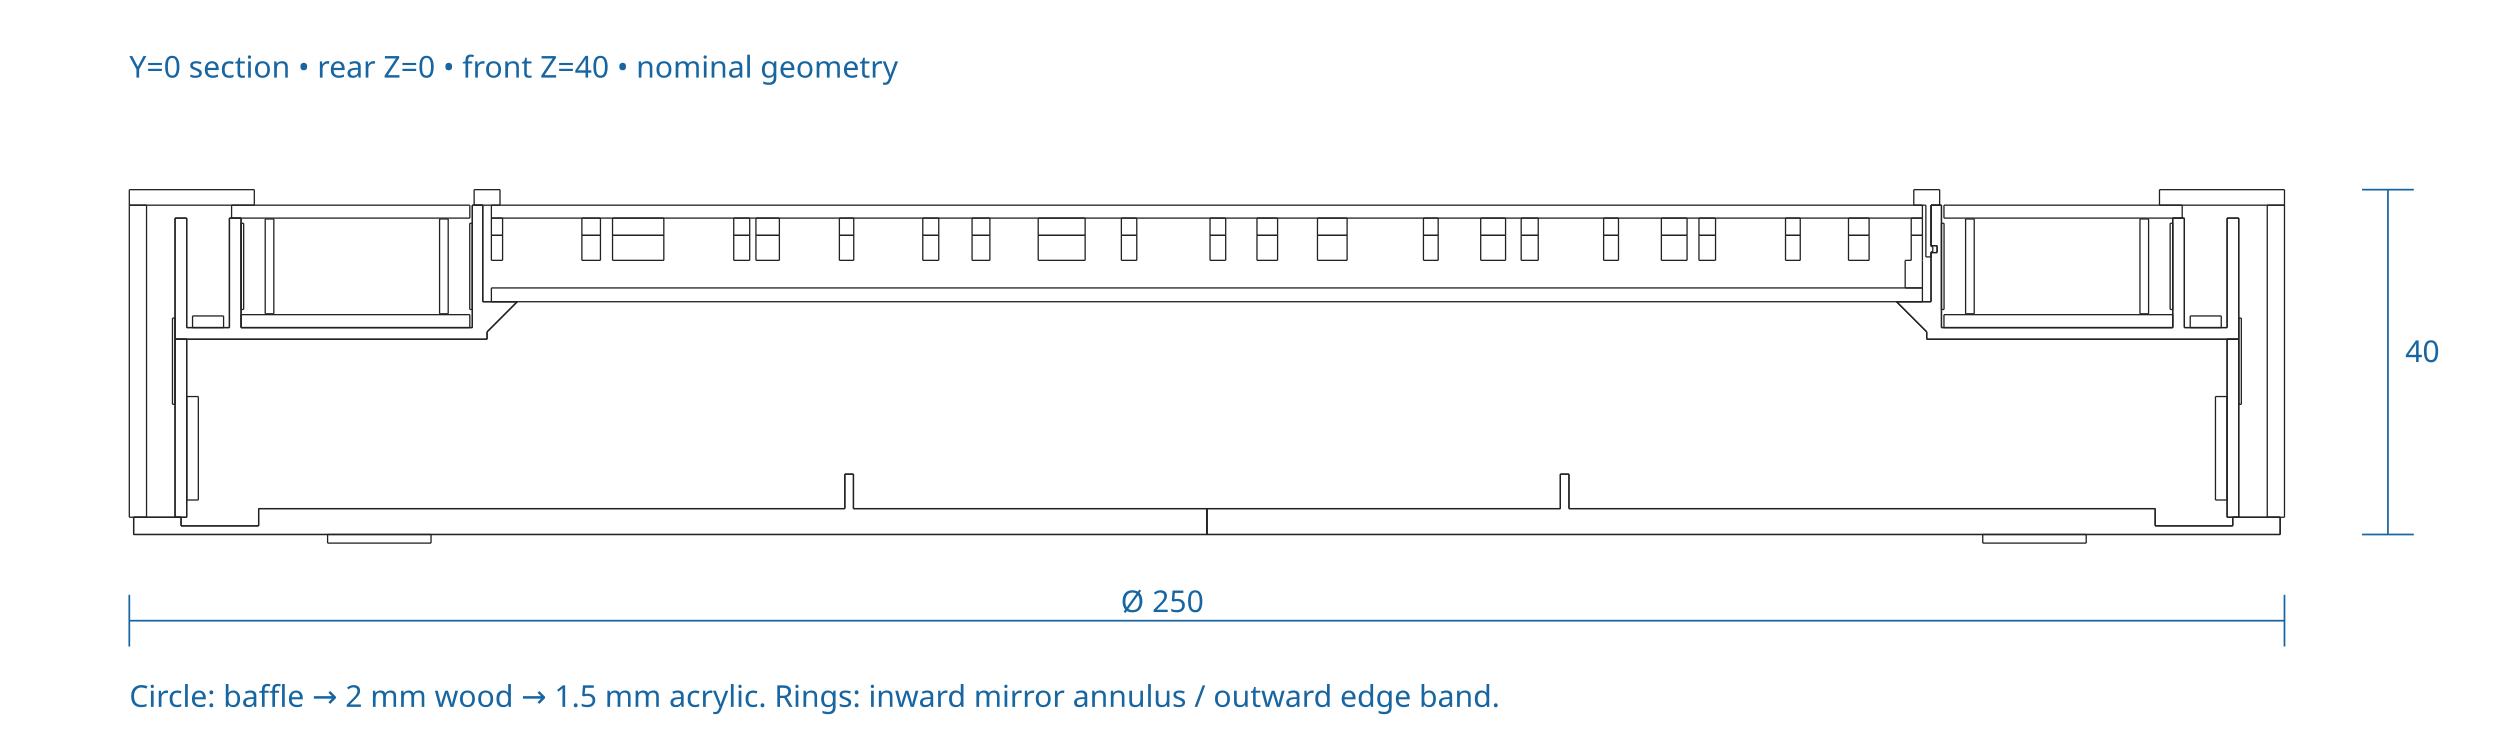
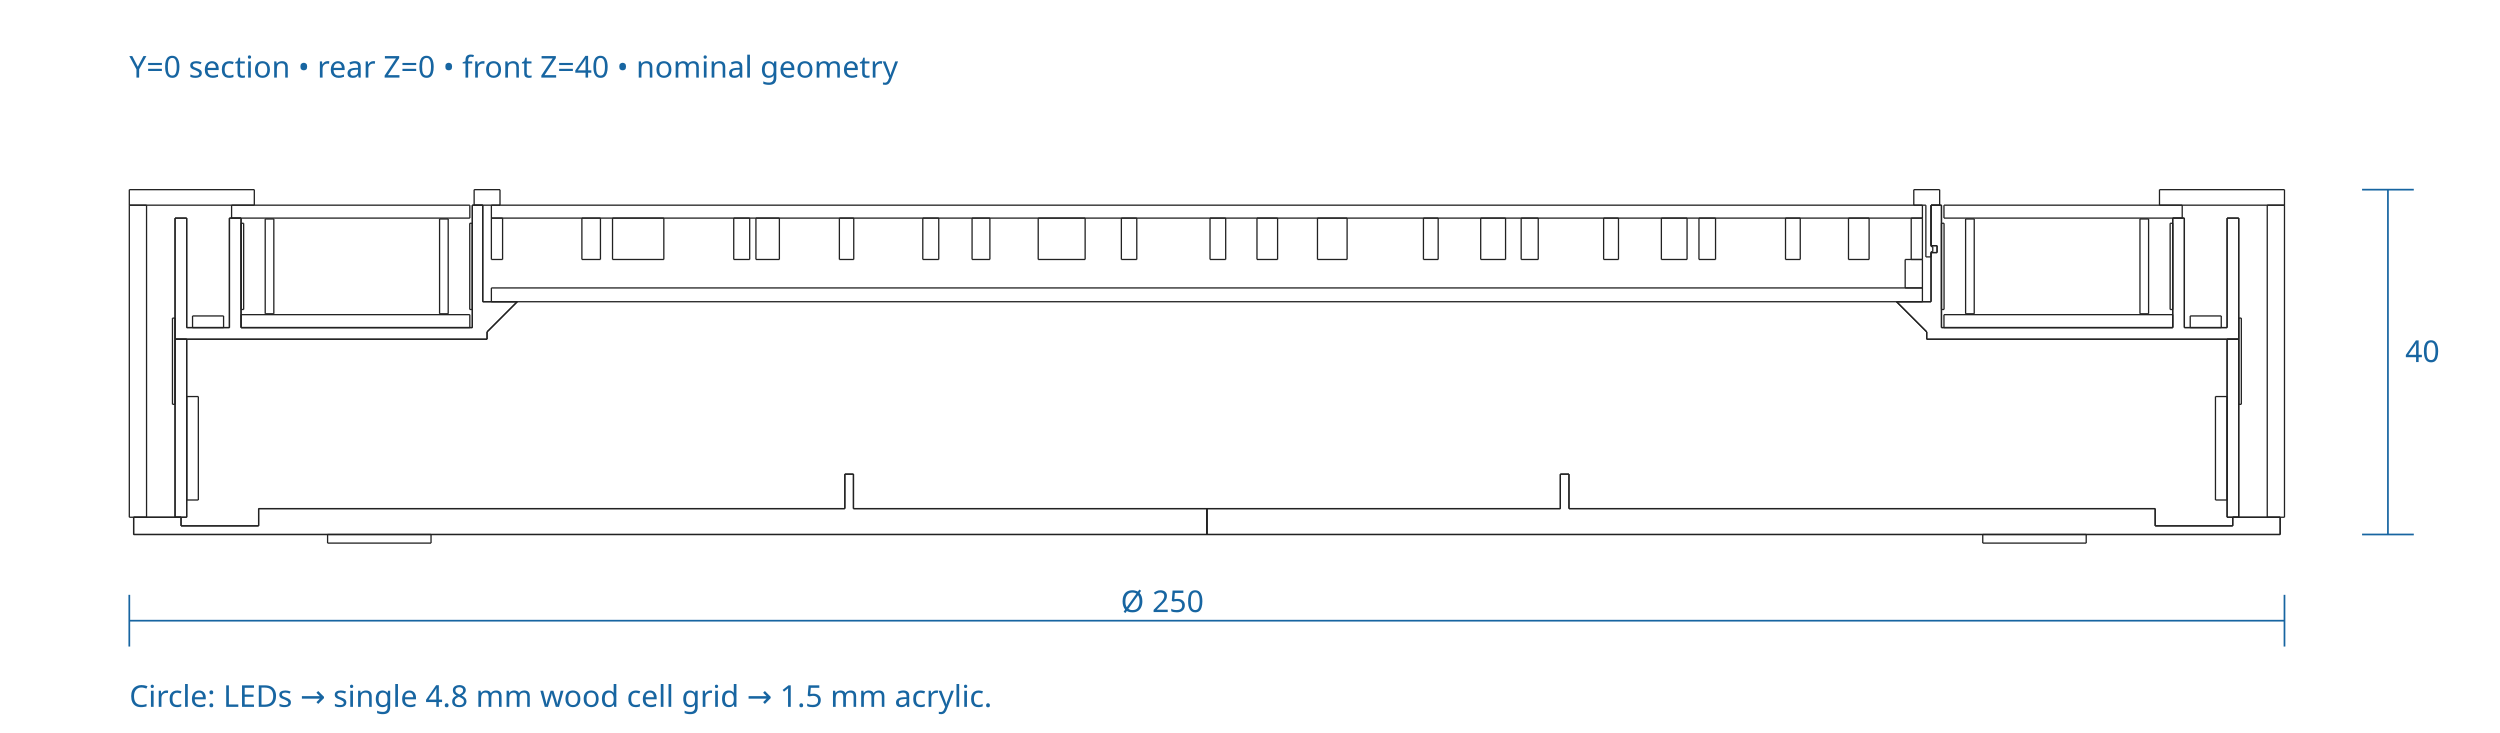
<svg xmlns="http://www.w3.org/2000/svg" width="290.0mm" height="85.0mm" viewBox="-140.0 -62.0 290.0 85.0">
  <g fill="none" stroke="#222" stroke-width="0.15">
    <polyline points="0,-0 124.5,-0" />
    <polyline points="0,-0 0,-3" />
    <polyline points="124.5,-2 124.5,-0" />
    <polyline points="124.5,-2 119,-2" />
    <polyline points="119,-2 119,-1" />
    <polyline points="119,-1 110,-1" />
    <polyline points="110,-3 110,-1" />
    <polyline points="110,-3 42,-3" />
    <polyline points="42,-3 42,-7" />
    <polyline points="42,-7 41,-7" />
    <polyline points="41,-3 41,-7" />
    <polyline points="41,-3 0,-3" />
    <polyline points="-124.5,-0 0,-0" />
    <polyline points="-124.5,-2 -124.5,-0" />
    <polyline points="0,-0 0,-3" />
    <polyline points="0,-3 -41,-3" />
    <polyline points="-41,-3 -41,-7" />
    <polyline points="-41,-7 -42,-7" />
    <polyline points="-42,-3 -42,-7" />
    <polyline points="-42,-3 -110,-3" />
    <polyline points="-110,-3 -110,-1" />
    <polyline points="-110,-1 -119,-1" />
    <polyline points="-119,-2 -119,-1" />
    <polyline points="-119,-2 -124.5,-2" />
    <polyline points="-124.5,-0 0,-0" />
    <polyline points="-124.5,-2 -124.5,-0" />
    <polyline points="0,-0 0,-3" />
    <polyline points="0,-3 -41,-3" />
    <polyline points="-41,-3 -41,-7" />
    <polyline points="-41,-7 -42,-7" />
    <polyline points="-42,-3 -42,-7" />
    <polyline points="-42,-3 -110,-3" />
    <polyline points="-110,-3 -110,-1" />
    <polyline points="-110,-1 -119,-1" />
    <polyline points="-119,-2 -119,-1" />
    <polyline points="-119,-2 -124.5,-2" />
    <polyline points="0,-0 124.5,-0" />
    <polyline points="0,-0 0,-3" />
    <polyline points="124.5,-2 124.5,-0" />
    <polyline points="124.5,-2 119,-2" />
    <polyline points="41,-3 0,-3" />
    <polyline points="119,-2 119,-1" />
    <polyline points="119,-1 110,-1" />
    <polyline points="110,-3 110,-1" />
    <polyline points="110,-3 42,-3" />
    <polyline points="42,-3 42,-7" />
    <polyline points="42,-7 41,-7" />
    <polyline points="41,-3 41,-7" />
    <polyline points="-112.036,-24 -85.5,-24" />
    <polyline points="-112.036,-25.5 -112.036,-24" />
    <polyline points="-85.5,-25.5 -85.5,-24" />
    <polyline points="85.5,-24 112.036,-24" />
    <polyline points="85.5,-24 85.5,-25.5" />
    <polyline points="112.036,-25.5 112.036,-24" />
    <polyline points="-112.036,-25.5 -85.5,-25.5" />
    <polyline points="85.5,-25.5 112.036,-25.5" />
    <polyline points="-113.136,-38.2 -113.136,-36.7" />
    <polyline points="-113.136,-38.2 -85.5,-38.2" />
    <polyline points="-113.136,-36.7 -85.5,-36.7" />
    <polyline points="-85.5,-38.2 -85.5,-36.7" />
    <polyline points="85.5,-36.7 113.136,-36.7" />
    <polyline points="85.5,-36.7 85.5,-38.2" />
    <polyline points="113.136,-36.7 113.136,-38.2" />
    <polyline points="85.5,-38.2 113.136,-38.2" />
    <polyline points="-125,-2 -123,-2" />
    <polyline points="-125,-38.2 -125,-2" />
    <polyline points="-123,-38.2 -123,-2" />
    <polyline points="123,-2 125,-2" />
    <polyline points="123,-38.2 123,-2" />
    <polyline points="125,-38.2 125,-2" />
    <polyline points="-125,-38.2 -123,-38.2" />
    <polyline points="123,-38.2 125,-38.2" />
    <polyline points="-89.01,-25.6 -88.01,-25.6" />
    <polyline points="-89.01,-36.6 -89.01,-25.6" />
    <polyline points="-88.01,-36.6 -88.01,-25.6" />
    <polyline points="88.01,-25.6 89.01,-25.6" />
    <polyline points="88.01,-36.6 88.01,-25.6" />
    <polyline points="89.01,-36.6 89.01,-25.6" />
    <polyline points="-89.01,-36.6 -88.01,-36.6" />
    <polyline points="88.01,-36.6 89.01,-36.6" />
    <polyline points="-109.236,-25.6 -108.236,-25.6" />
    <polyline points="-109.236,-36.6 -109.236,-25.6" />
    <polyline points="-108.236,-36.6 -108.236,-25.6" />
    <polyline points="108.236,-25.6 109.236,-25.6" />
    <polyline points="108.236,-36.6 108.236,-25.6" />
    <polyline points="109.236,-36.6 109.236,-25.6" />
    <polyline points="-109.236,-36.6 -108.236,-36.6" />
    <polyline points="108.236,-36.6 109.236,-36.6" />
-     <polyline points="-83,-36.7 -83,-34.7" />
+     <polyline points="-83,-36.7 -83,-31.9" />
    <polyline points="-83,-36.7 -81.7,-36.7" />
-     <polyline points="-83,-34.7 -81.7,-34.7" />
-     <polyline points="-81.7,-34.7 -81.7,-36.7" />
-     <polyline points="-72.501,-34.7 -70.348,-34.7" />
-     <polyline points="-72.501,-34.7 -72.501,-36.7" />
-     <polyline points="-70.348,-36.7 -70.348,-34.7" />
-     <polyline points="-68.947,-34.7 -62.996,-34.7" />
-     <polyline points="-68.947,-34.7 -68.947,-36.7" />
-     <polyline points="-62.996,-36.7 -62.996,-34.7" />
-     <polyline points="-54.887,-34.7 -53.035,-34.7" />
-     <polyline points="-54.887,-34.7 -54.887,-36.7" />
-     <polyline points="-53.035,-36.7 -53.035,-34.7" />
-     <polyline points="-52.312,-34.7 -49.592,-34.7" />
-     <polyline points="-52.312,-34.7 -52.312,-36.7" />
-     <polyline points="-49.592,-36.7 -49.592,-34.7" />
-     <polyline points="-42.632,-34.7 -40.965,-34.7" />
-     <polyline points="-42.632,-34.7 -42.632,-36.7" />
-     <polyline points="-40.965,-36.7 -40.965,-34.7" />
-     <polyline points="-32.956,-34.7 -31.104,-34.7" />
-     <polyline points="-32.956,-34.7 -32.956,-36.7" />
-     <polyline points="-31.104,-36.7 -31.104,-34.7" />
-     <polyline points="-27.24,-34.7 -25.173,-34.7" />
-     <polyline points="-27.24,-34.7 -27.24,-36.7" />
-     <polyline points="-25.173,-36.7 -25.173,-34.7" />
-     <polyline points="-19.568,-34.7 -14.124,-34.7" />
-     <polyline points="-19.568,-34.7 -19.568,-36.7" />
-     <polyline points="-14.124,-36.7 -14.124,-34.7" />
-     <polyline points="-9.922,-34.7 -8.133,-34.7" />
-     <polyline points="-9.922,-34.7 -9.922,-36.7" />
-     <polyline points="-8.133,-36.7 -8.133,-34.7" />
-     <polyline points="0.363,-34.7 2.18,-34.7" />
-     <polyline points="0.363,-34.7 0.363,-36.7" />
-     <polyline points="2.18,-36.7 2.18,-34.7" />
-     <polyline points="5.809,-34.7 8.2,-34.7" />
-     <polyline points="5.809,-34.7 5.809,-36.7" />
-     <polyline points="8.2,-36.7 8.2,-34.7" />
-     <polyline points="12.827,-34.7 16.264,-34.7" />
-     <polyline points="12.827,-34.7 12.827,-36.7" />
-     <polyline points="16.264,-36.7 16.264,-34.7" />
-     <polyline points="25.119,-34.7 26.828,-34.7" />
-     <polyline points="25.119,-34.7 25.119,-36.7" />
-     <polyline points="26.828,-36.7 26.828,-34.7" />
-     <polyline points="31.761,-34.7 34.645,-34.7" />
-     <polyline points="31.761,-34.7 31.761,-36.7" />
-     <polyline points="34.645,-36.7 34.645,-34.7" />
-     <polyline points="36.456,-34.7 38.435,-34.7" />
-     <polyline points="36.456,-34.7 36.456,-36.7" />
-     <polyline points="38.435,-36.7 38.435,-34.7" />
-     <polyline points="46.02,-34.7 47.744,-34.7" />
-     <polyline points="46.02,-34.7 46.02,-36.7" />
-     <polyline points="47.744,-36.7 47.744,-34.7" />
-     <polyline points="52.719,-34.7 55.699,-34.7" />
-     <polyline points="52.719,-34.7 52.719,-36.7" />
-     <polyline points="55.699,-36.7 55.699,-34.7" />
-     <polyline points="57.08,-34.7 59.003,-34.7" />
-     <polyline points="57.08,-34.7 57.08,-36.7" />
-     <polyline points="59.003,-36.7 59.003,-34.7" />
-     <polyline points="67.12,-34.7 68.829,-34.7" />
-     <polyline points="67.12,-34.7 67.12,-36.7" />
-     <polyline points="68.829,-36.7 68.829,-34.7" />
-     <polyline points="74.425,-34.7 76.816,-34.7" />
-     <polyline points="74.425,-34.7 74.425,-36.7" />
-     <polyline points="76.816,-36.7 76.816,-34.7" />
-     <polyline points="81.7,-34.7 83,-34.7" />
-     <polyline points="81.7,-34.7 81.7,-36.7" />
-     <polyline points="83,-34.7 83,-36.7" />
+     <polyline points="-83,-31.9 -81.7,-31.9" />
+     <polyline points="-81.7,-31.9 -81.7,-36.7" />
+     <polyline points="-72.501,-31.9 -70.348,-31.9" />
+     <polyline points="-72.501,-31.9 -72.501,-36.7" />
+     <polyline points="-70.348,-36.7 -70.348,-31.9" />
+     <polyline points="-68.947,-31.9 -62.996,-31.9" />
+     <polyline points="-68.947,-31.9 -68.947,-36.7" />
+     <polyline points="-62.996,-36.7 -62.996,-31.9" />
+     <polyline points="-54.887,-31.9 -53.035,-31.9" />
+     <polyline points="-54.887,-31.9 -54.887,-36.7" />
+     <polyline points="-53.035,-36.7 -53.035,-31.9" />
+     <polyline points="-52.312,-31.9 -49.592,-31.9" />
+     <polyline points="-52.312,-31.9 -52.312,-36.7" />
+     <polyline points="-49.592,-36.7 -49.592,-31.9" />
+     <polyline points="-42.632,-31.9 -40.965,-31.9" />
+     <polyline points="-42.632,-31.9 -42.632,-36.7" />
+     <polyline points="-40.965,-36.7 -40.965,-31.9" />
+     <polyline points="-32.956,-31.9 -31.104,-31.9" />
+     <polyline points="-32.956,-31.9 -32.956,-36.7" />
+     <polyline points="-31.104,-36.7 -31.104,-31.9" />
+     <polyline points="-27.24,-31.9 -25.173,-31.9" />
+     <polyline points="-27.24,-31.9 -27.24,-36.7" />
+     <polyline points="-25.173,-36.7 -25.173,-31.9" />
+     <polyline points="-19.568,-31.9 -14.124,-31.9" />
+     <polyline points="-19.568,-31.9 -19.568,-36.7" />
+     <polyline points="-14.124,-36.7 -14.124,-31.9" />
+     <polyline points="-9.922,-31.9 -8.133,-31.9" />
+     <polyline points="-9.922,-31.9 -9.922,-36.7" />
+     <polyline points="-8.133,-36.7 -8.133,-31.9" />
+     <polyline points="0.363,-31.9 2.18,-31.9" />
+     <polyline points="0.363,-31.9 0.363,-36.7" />
+     <polyline points="2.18,-36.7 2.18,-31.9" />
+     <polyline points="5.809,-31.9 8.2,-31.9" />
+     <polyline points="5.809,-31.9 5.809,-36.7" />
+     <polyline points="8.2,-36.7 8.2,-31.9" />
+     <polyline points="12.827,-31.9 16.264,-31.9" />
+     <polyline points="12.827,-31.9 12.827,-36.7" />
+     <polyline points="16.264,-36.7 16.264,-31.9" />
+     <polyline points="25.119,-31.9 26.828,-31.9" />
+     <polyline points="25.119,-31.9 25.119,-36.7" />
+     <polyline points="26.828,-36.7 26.828,-31.9" />
+     <polyline points="31.761,-31.9 34.645,-31.9" />
+     <polyline points="31.761,-31.9 31.761,-36.7" />
+     <polyline points="34.645,-36.7 34.645,-31.9" />
+     <polyline points="36.456,-31.9 38.435,-31.9" />
+     <polyline points="36.456,-31.9 36.456,-36.7" />
+     <polyline points="38.435,-36.7 38.435,-31.9" />
+     <polyline points="46.02,-31.9 47.744,-31.9" />
+     <polyline points="46.02,-31.9 46.02,-36.7" />
+     <polyline points="47.744,-36.7 47.744,-31.9" />
+     <polyline points="52.719,-31.9 55.699,-31.9" />
+     <polyline points="52.719,-31.9 52.719,-36.7" />
+     <polyline points="55.699,-36.7 55.699,-31.9" />
+     <polyline points="57.08,-31.9 59.003,-31.9" />
+     <polyline points="57.08,-31.9 57.08,-36.7" />
+     <polyline points="59.003,-36.7 59.003,-31.9" />
+     <polyline points="67.12,-31.9 68.829,-31.9" />
+     <polyline points="67.12,-31.9 67.12,-36.7" />
+     <polyline points="68.829,-36.7 68.829,-31.9" />
+     <polyline points="74.425,-31.9 76.816,-31.9" />
+     <polyline points="74.425,-31.9 74.425,-36.7" />
+     <polyline points="76.816,-36.7 76.816,-31.9" />
+     <polyline points="81.7,-31.9 83,-31.9" />
+     <polyline points="81.7,-31.9 81.7,-36.7" />
+     <polyline points="83,-31.9 83,-36.7" />
    <polyline points="-72.501,-36.7 -70.348,-36.7" />
    <polyline points="-68.947,-36.7 -62.996,-36.7" />
    <polyline points="-54.887,-36.7 -53.035,-36.7" />
    <polyline points="-52.312,-36.7 -49.592,-36.7" />
    <polyline points="-42.632,-36.7 -40.965,-36.7" />
    <polyline points="-32.956,-36.7 -31.104,-36.7" />
    <polyline points="-27.24,-36.7 -25.173,-36.7" />
    <polyline points="-19.568,-36.7 -14.124,-36.7" />
    <polyline points="-9.922,-36.7 -8.133,-36.7" />
    <polyline points="0.363,-36.7 2.18,-36.7" />
    <polyline points="5.809,-36.7 8.2,-36.7" />
    <polyline points="12.827,-36.7 16.264,-36.7" />
    <polyline points="25.119,-36.7 26.828,-36.7" />
    <polyline points="31.761,-36.7 34.645,-36.7" />
    <polyline points="36.456,-36.7 38.435,-36.7" />
    <polyline points="46.02,-36.7 47.744,-36.7" />
    <polyline points="52.719,-36.7 55.699,-36.7" />
    <polyline points="57.08,-36.7 59.003,-36.7" />
    <polyline points="67.12,-36.7 68.829,-36.7" />
    <polyline points="74.425,-36.7 76.816,-36.7" />
    <polyline points="81.7,-36.7 83,-36.7" />
-     <polyline points="81,-31.8 81,-28.6" />
-     <polyline points="81,-31.8 81.7,-31.8" />
+     <polyline points="81,-31.9 81,-28.6" />
+     <polyline points="81,-31.9 83,-31.9" />
    <polyline points="81,-28.6 83,-28.6" />
-     <polyline points="81.7,-31.8 81.7,-34.7" />
-     <polyline points="83,-31.8 83,-28.6" />
-     <polyline points="83,-31.8 83,-34.7" />
-     <polyline points="-83,-31.8 -81.7,-31.8" />
-     <polyline points="-83,-34.7 -83,-31.8" />
-     <polyline points="-81.7,-31.8 -81.7,-34.7" />
-     <polyline points="-72.501,-31.8 -70.348,-31.8" />
-     <polyline points="-72.501,-31.8 -72.501,-34.7" />
-     <polyline points="-70.348,-34.7 -70.348,-31.8" />
-     <polyline points="-68.947,-31.8 -62.996,-31.8" />
-     <polyline points="-68.947,-31.8 -68.947,-34.7" />
-     <polyline points="-62.996,-34.7 -62.996,-31.8" />
-     <polyline points="-54.887,-31.8 -53.035,-31.8" />
-     <polyline points="-54.887,-31.8 -54.887,-34.7" />
-     <polyline points="-53.035,-34.7 -53.035,-31.8" />
-     <polyline points="-52.312,-31.8 -49.592,-31.8" />
-     <polyline points="-52.312,-31.8 -52.312,-34.7" />
-     <polyline points="-49.592,-34.7 -49.592,-31.8" />
-     <polyline points="-42.632,-31.8 -40.965,-31.8" />
-     <polyline points="-42.632,-31.8 -42.632,-34.7" />
-     <polyline points="-40.965,-34.7 -40.965,-31.8" />
-     <polyline points="-32.956,-31.8 -31.104,-31.8" />
-     <polyline points="-32.956,-31.8 -32.956,-34.7" />
-     <polyline points="-31.104,-34.7 -31.104,-31.8" />
-     <polyline points="-27.24,-31.8 -25.173,-31.8" />
-     <polyline points="-27.24,-31.8 -27.24,-34.7" />
-     <polyline points="-25.173,-34.7 -25.173,-31.8" />
-     <polyline points="-19.568,-31.8 -14.124,-31.8" />
-     <polyline points="-19.568,-31.8 -19.568,-34.7" />
-     <polyline points="-14.124,-34.7 -14.124,-31.8" />
-     <polyline points="-9.922,-31.8 -8.133,-31.8" />
-     <polyline points="-9.922,-31.8 -9.922,-34.7" />
-     <polyline points="-8.133,-34.7 -8.133,-31.8" />
-     <polyline points="0.363,-31.8 2.18,-31.8" />
-     <polyline points="0.363,-31.8 0.363,-34.7" />
-     <polyline points="2.18,-34.7 2.18,-31.8" />
-     <polyline points="5.809,-31.8 8.2,-31.8" />
-     <polyline points="5.809,-31.8 5.809,-34.7" />
-     <polyline points="8.2,-34.7 8.2,-31.8" />
-     <polyline points="12.827,-31.8 16.264,-31.8" />
-     <polyline points="12.827,-31.8 12.827,-34.7" />
-     <polyline points="16.264,-34.7 16.264,-31.8" />
-     <polyline points="25.119,-31.8 26.828,-31.8" />
-     <polyline points="25.119,-31.8 25.119,-34.7" />
-     <polyline points="26.828,-34.7 26.828,-31.8" />
-     <polyline points="31.761,-31.8 34.645,-31.8" />
-     <polyline points="31.761,-31.8 31.761,-34.7" />
-     <polyline points="34.645,-34.7 34.645,-31.8" />
-     <polyline points="36.456,-31.8 38.435,-31.8" />
-     <polyline points="36.456,-31.8 36.456,-34.7" />
-     <polyline points="38.435,-34.7 38.435,-31.8" />
-     <polyline points="46.02,-31.8 47.744,-31.8" />
-     <polyline points="46.02,-31.8 46.02,-34.7" />
-     <polyline points="47.744,-34.7 47.744,-31.8" />
-     <polyline points="52.719,-31.8 55.699,-31.8" />
-     <polyline points="52.719,-31.8 52.719,-34.7" />
-     <polyline points="55.699,-34.7 55.699,-31.8" />
-     <polyline points="57.08,-31.8 59.003,-31.8" />
-     <polyline points="57.08,-31.8 57.08,-34.7" />
-     <polyline points="59.003,-34.7 59.003,-31.8" />
-     <polyline points="67.12,-31.8 68.829,-31.8" />
-     <polyline points="67.12,-31.8 67.12,-34.7" />
-     <polyline points="68.829,-34.7 68.829,-31.8" />
-     <polyline points="74.425,-31.8 76.816,-31.8" />
-     <polyline points="74.425,-31.8 74.425,-34.7" />
-     <polyline points="76.816,-34.7 76.816,-31.8" />
-     <polyline points="74.425,-34.7 76.816,-34.7" />
-     <polyline points="-83,-34.7 -81.7,-34.7" />
-     <polyline points="-72.501,-34.7 -70.348,-34.7" />
-     <polyline points="-42.632,-34.7 -40.965,-34.7" />
-     <polyline points="-52.312,-34.7 -49.592,-34.7" />
-     <polyline points="-32.956,-34.7 -31.104,-34.7" />
-     <polyline points="-27.24,-34.7 -25.173,-34.7" />
-     <polyline points="-9.922,-34.7 -8.133,-34.7" />
-     <polyline points="0.363,-34.7 2.18,-34.7" />
-     <polyline points="5.809,-34.7 8.2,-34.7" />
-     <polyline points="12.827,-34.7 16.264,-34.7" />
-     <polyline points="25.119,-34.7 26.828,-34.7" />
-     <polyline points="31.761,-34.7 34.645,-34.7" />
-     <polyline points="36.456,-34.7 38.435,-34.7" />
-     <polyline points="46.02,-34.7 47.744,-34.7" />
-     <polyline points="52.719,-34.7 55.699,-34.7" />
-     <polyline points="57.08,-34.7 59.003,-34.7" />
-     <polyline points="67.12,-34.7 68.829,-34.7" />
-     <polyline points="-68.947,-34.7 -62.996,-34.7" />
-     <polyline points="-54.887,-34.7 -53.035,-34.7" />
-     <polyline points="-19.568,-34.7 -14.124,-34.7" />
-     <polyline points="81.7,-34.7 83,-34.7" />
+     <polyline points="83,-31.9 83,-28.6" />
    <polyline points="-83,-38.2 -83,-36.7" />
    <polyline points="-83,-38.2 83,-38.2" />
    <polyline points="-83,-36.7 83,-36.7" />
    <polyline points="83,-36.7 83,-38.2" />
    <polyline points="-125,-40 -125,-38.2" />
    <polyline points="-125,-40 -110.5,-40" />
    <polyline points="-125,-38.2 -110.5,-38.2" />
    <polyline points="-110.5,-40 -110.5,-38.2" />
    <polyline points="110.5,-38.2 125,-38.2" />
    <polyline points="110.5,-38.2 110.5,-40" />
    <polyline points="125,-38.2 125,-40" />
    <polyline points="110.5,-40 125,-40" />
    <polyline points="-85,-40 -85,-38.2" />
    <polyline points="-85,-40 -82,-40" />
    <polyline points="-85,-38.2 -82,-38.2" />
    <polyline points="-82,-40 -82,-38.2" />
    <polyline points="82,-38.2 83.4,-38.2" />
    <polyline points="82,-38.2 82,-40" />
    <polyline points="83.4,-38.2 83.4,-32.2" />
    <polyline points="84,-38.2 85,-38.2" />
    <polyline points="84,-38.2 84,-33.4" />
    <polyline points="85,-38.2 85,-40" />
    <polyline points="82,-40 85,-40" />
    <polyline points="84,-33.4 84.2,-33.4" />
    <polyline points="83.4,-32.2 84,-32.2" />
    <polyline points="84,-32.8 84,-32.2" />
    <polyline points="84,-32.8 84.2,-32.8" />
    <polyline points="84.2,-33.4 84.2,-32.8" />
    <polyline points="114.065,-25.35 114.065,-24" />
    <polyline points="114.065,-25.35 117.665,-25.35" />
    <polyline points="114.065,-24 117.665,-24" />
    <polyline points="117.665,-25.35 117.665,-24" />
    <polyline points="-114.065,-24 -114.065,-25.35" />
    <polyline points="-117.665,-24 -114.065,-24" />
    <polyline points="-117.665,-25.35 -114.065,-25.35" />
    <polyline points="-117.665,-24 -117.665,-25.35" />
    <polyline points="116.994,-4 118.344,-4" />
    <polyline points="116.994,-16 116.994,-4" />
    <polyline points="118.344,-16 118.344,-4" />
    <polyline points="116.994,-16 118.344,-16" />
    <polyline points="-118.344,-16 -118.344,-4" />
    <polyline points="-118.344,-16 -116.994,-16" />
    <polyline points="-118.344,-4 -116.994,-4" />
    <polyline points="-116.994,-16 -116.994,-4" />
    <polyline points="90,-0 90,1" />
    <polyline points="90,-0 102,-0" />
    <polyline points="90,1 102,1" />
    <polyline points="102,-0 102,1" />
    <polyline points="-90,1 -90,-0" />
    <polyline points="-102,1 -90,1" />
    <polyline points="-102,-0 -90,-0" />
    <polyline points="-102,1 -102,-0" />
    <polyline points="83.5,-22.65 119.694,-22.65" />
    <polyline points="83.5,-23.5 83.5,-22.65" />
    <polyline points="119.694,-36.7 119.694,-22.65" />
    <polyline points="118.344,-24 113.386,-24" />
    <polyline points="118.344,-36.7 118.344,-24" />
    <polyline points="113.386,-24 113.386,-36.7" />
    <polyline points="83.5,-23.5 80,-27" />
    <polyline points="119.694,-36.7 118.344,-36.7" />
    <polyline points="113.386,-36.7 112.036,-36.7" />
    <polyline points="112.036,-24 112.036,-36.7" />
    <polyline points="112.036,-24 85.21,-24" />
    <polyline points="85.21,-24 85.21,-38.2" />
    <polyline points="85.21,-38.2 84,-38.2" />
    <polyline points="84,-33.5 84,-38.2" />
    <polyline points="84.7,-33.5 84,-33.5" />
    <polyline points="84.7,-32.7 84.7,-33.5" />
    <polyline points="84.7,-32.7 84,-32.7" />
    <polyline points="84,-27 84,-32.7" />
    <polyline points="84,-27 80,-27" />
    <polyline points="-113.386,-24 -118.344,-24" />
    <polyline points="-113.386,-36.7 -113.386,-24" />
    <polyline points="-118.344,-36.7 -118.344,-24" />
    <polyline points="-119.694,-36.7 -119.694,-22.65" />
    <polyline points="-118.344,-36.7 -119.694,-36.7" />
    <polyline points="-119.694,-22.65 -83.5,-22.65" />
    <polyline points="-83.5,-23.5 -83.5,-22.65" />
    <polyline points="-112.036,-36.7 -113.386,-36.7" />
    <polyline points="-80,-27 -83.5,-23.5" />
    <polyline points="-80,-27 -84,-27" />
    <polyline points="-84,-38.2 -84,-27" />
    <polyline points="-84,-38.2 -85.21,-38.2" />
    <polyline points="-85.21,-38.2 -85.21,-24" />
    <polyline points="-85.21,-24 -112.036,-24" />
    <polyline points="-112.036,-36.7 -112.036,-24" />
    <polyline points="-113.386,-24 -118.344,-24" />
    <polyline points="-113.386,-36.7 -113.386,-24" />
    <polyline points="-118.344,-36.7 -118.344,-24" />
    <polyline points="-118.344,-36.7 -119.694,-36.7" />
    <polyline points="-119.694,-36.7 -119.694,-22.65" />
    <polyline points="-119.694,-22.65 -83.5,-22.65" />
    <polyline points="-83.5,-23.5 -83.5,-22.65" />
    <polyline points="-80,-27 -83.5,-23.5" />
    <polyline points="-80,-27 -84,-27" />
    <polyline points="-84,-38.2 -84,-27" />
    <polyline points="-84,-38.2 -85.21,-38.2" />
    <polyline points="-85.21,-38.2 -85.21,-24" />
    <polyline points="-85.21,-24 -112.036,-24" />
    <polyline points="-112.036,-36.7 -112.036,-24" />
    <polyline points="-112.036,-36.7 -113.386,-36.7" />
    <polyline points="118.344,-24 113.386,-24" />
    <polyline points="118.344,-36.7 118.344,-24" />
    <polyline points="113.386,-24 113.386,-36.7" />
    <polyline points="113.386,-36.7 112.036,-36.7" />
    <polyline points="119.694,-36.7 118.344,-36.7" />
    <polyline points="119.694,-36.7 119.694,-22.65" />
    <polyline points="112.036,-24 112.036,-36.7" />
    <polyline points="112.036,-24 85.21,-24" />
    <polyline points="85.21,-24 85.21,-38.2" />
    <polyline points="85.21,-38.2 84,-38.2" />
    <polyline points="84,-33.5 84,-38.2" />
    <polyline points="84.7,-33.5 84,-33.5" />
    <polyline points="84.7,-32.7 84.7,-33.5" />
    <polyline points="84.7,-32.7 84,-32.7" />
    <polyline points="84,-27 84,-32.7" />
    <polyline points="84,-27 80,-27" />
    <polyline points="83.5,-23.5 80,-27" />
    <polyline points="83.5,-23.5 83.5,-22.65" />
    <polyline points="83.5,-22.65 119.694,-22.65" />
    <polyline points="118.344,-22.65 118.344,-2" />
    <polyline points="119.694,-22.65 118.344,-22.65" />
    <polyline points="118.344,-2 119.694,-2" />
    <polyline points="119.694,-22.65 119.694,-2" />
    <polyline points="-118.344,-22.65 -119.694,-22.65" />
    <polyline points="-118.344,-22.65 -118.344,-2" />
    <polyline points="-119.694,-22.65 -119.694,-2" />
    <polyline points="-119.694,-2 -118.344,-2" />
    <polyline points="-118.344,-22.65 -119.694,-22.65" />
    <polyline points="-118.344,-22.65 -118.344,-2" />
    <polyline points="-119.694,-22.65 -119.694,-2" />
    <polyline points="-119.694,-2 -118.344,-2" />
    <polyline points="118.344,-22.65 118.344,-2" />
    <polyline points="119.694,-22.65 118.344,-22.65" />
    <polyline points="118.344,-2 119.694,-2" />
    <polyline points="119.694,-22.65 119.694,-2" />
    <polyline points="-83,-28.6 -83,-27" />
    <polyline points="-83,-28.6 83,-28.6" />
    <polyline points="-83,-27 83,-27" />
    <polyline points="83,-27 83,-28.6" />
    <polyline points="-85.51,-26.1 -85.21,-26.1" />
    <polyline points="-85.51,-36.1 -85.51,-26.1" />
    <polyline points="-85.21,-36.1 -85.21,-26.1" />
    <polyline points="85.21,-26.1 85.51,-26.1" />
    <polyline points="85.21,-36.1 85.21,-26.1" />
    <polyline points="85.51,-36.1 85.51,-26.1" />
    <polyline points="-85.51,-36.1 -85.21,-36.1" />
    <polyline points="85.21,-36.1 85.51,-36.1" />
    <polyline points="-112.036,-26.1 -111.736,-26.1" />
    <polyline points="-112.036,-36.1 -112.036,-26.1" />
    <polyline points="-111.736,-36.1 -111.736,-26.1" />
    <polyline points="111.736,-26.1 112.036,-26.1" />
    <polyline points="111.736,-36.1 111.736,-26.1" />
    <polyline points="112.036,-36.1 112.036,-26.1" />
    <polyline points="-112.036,-36.1 -111.736,-36.1" />
    <polyline points="111.736,-36.1 112.036,-36.1" />
    <polyline points="-119.994,-15.1 -119.694,-15.1" />
    <polyline points="-119.994,-25.1 -119.994,-15.1" />
    <polyline points="-119.694,-25.1 -119.694,-15.1" />
    <polyline points="119.694,-15.1 119.994,-15.1" />
    <polyline points="119.694,-25.1 119.694,-15.1" />
    <polyline points="119.994,-25.1 119.994,-15.1" />
    <polyline points="-119.994,-25.1 -119.694,-25.1" />
    <polyline points="119.694,-25.1 119.994,-25.1" />
  </g>
  <g fill="none" stroke="#1765a1" stroke-width="0.2">
    <path d="M -125.0,10 H 125.0 M -125.0,7 V 13 M 125.0,7 V 13 M 137.0,0 V -40.0 M 134.0,0 H 140.0 M 134.0,-40.0 H 140.0" />
  </g>
  <g font-family="sans-serif" font-size="3.5" fill="#1765a1">
    <text x="-10" y="9">Ø 250</text>
    <text x="139.0" y="-20.0">40</text>
    <text x="-125.0" y="-53.0">Y=0 section • rear Z=0 • front Z=40 • nominal geometry</text>
-     <text x="-125.0" y="20">Circle: baffle → 2 mm wood → 1.5 mm acrylic. Rings: inward mirror annulus / outward edge band.</text>
+     <text x="-125.0" y="20">Circle: LEDs → single 4.8 mm wood cell grid → 1.5 mm acrylic.</text>
  </g>
</svg>
